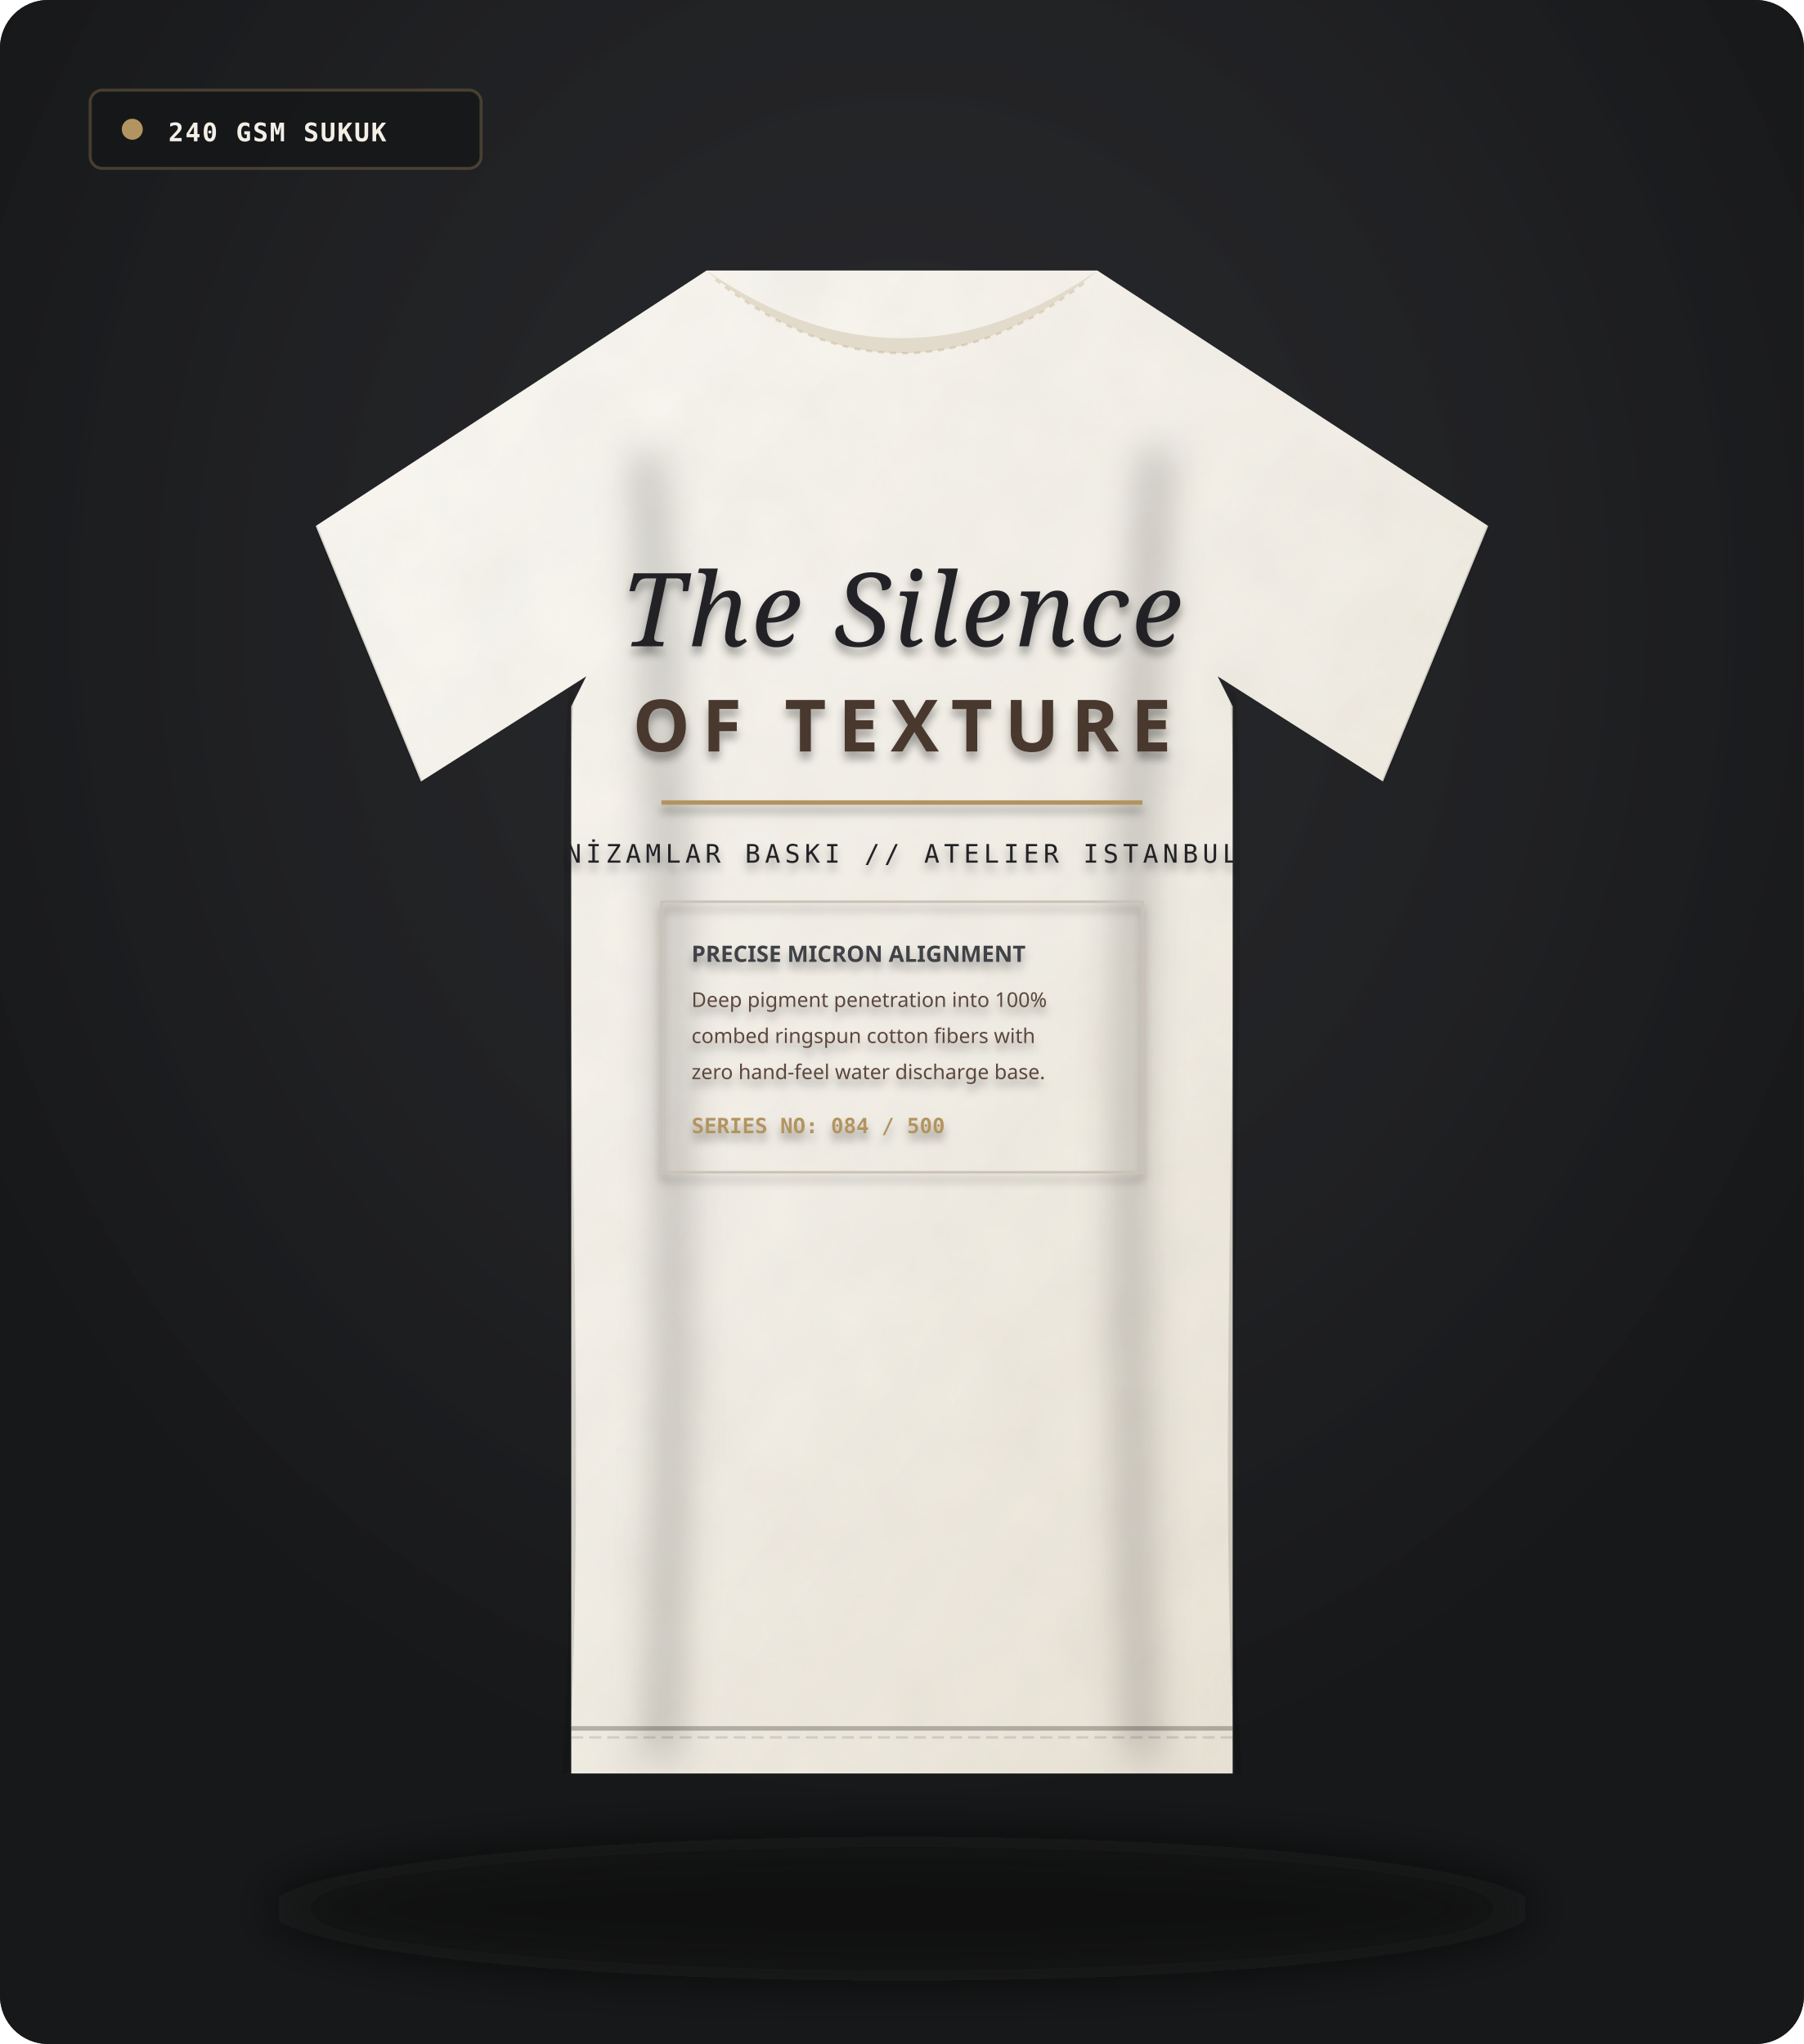
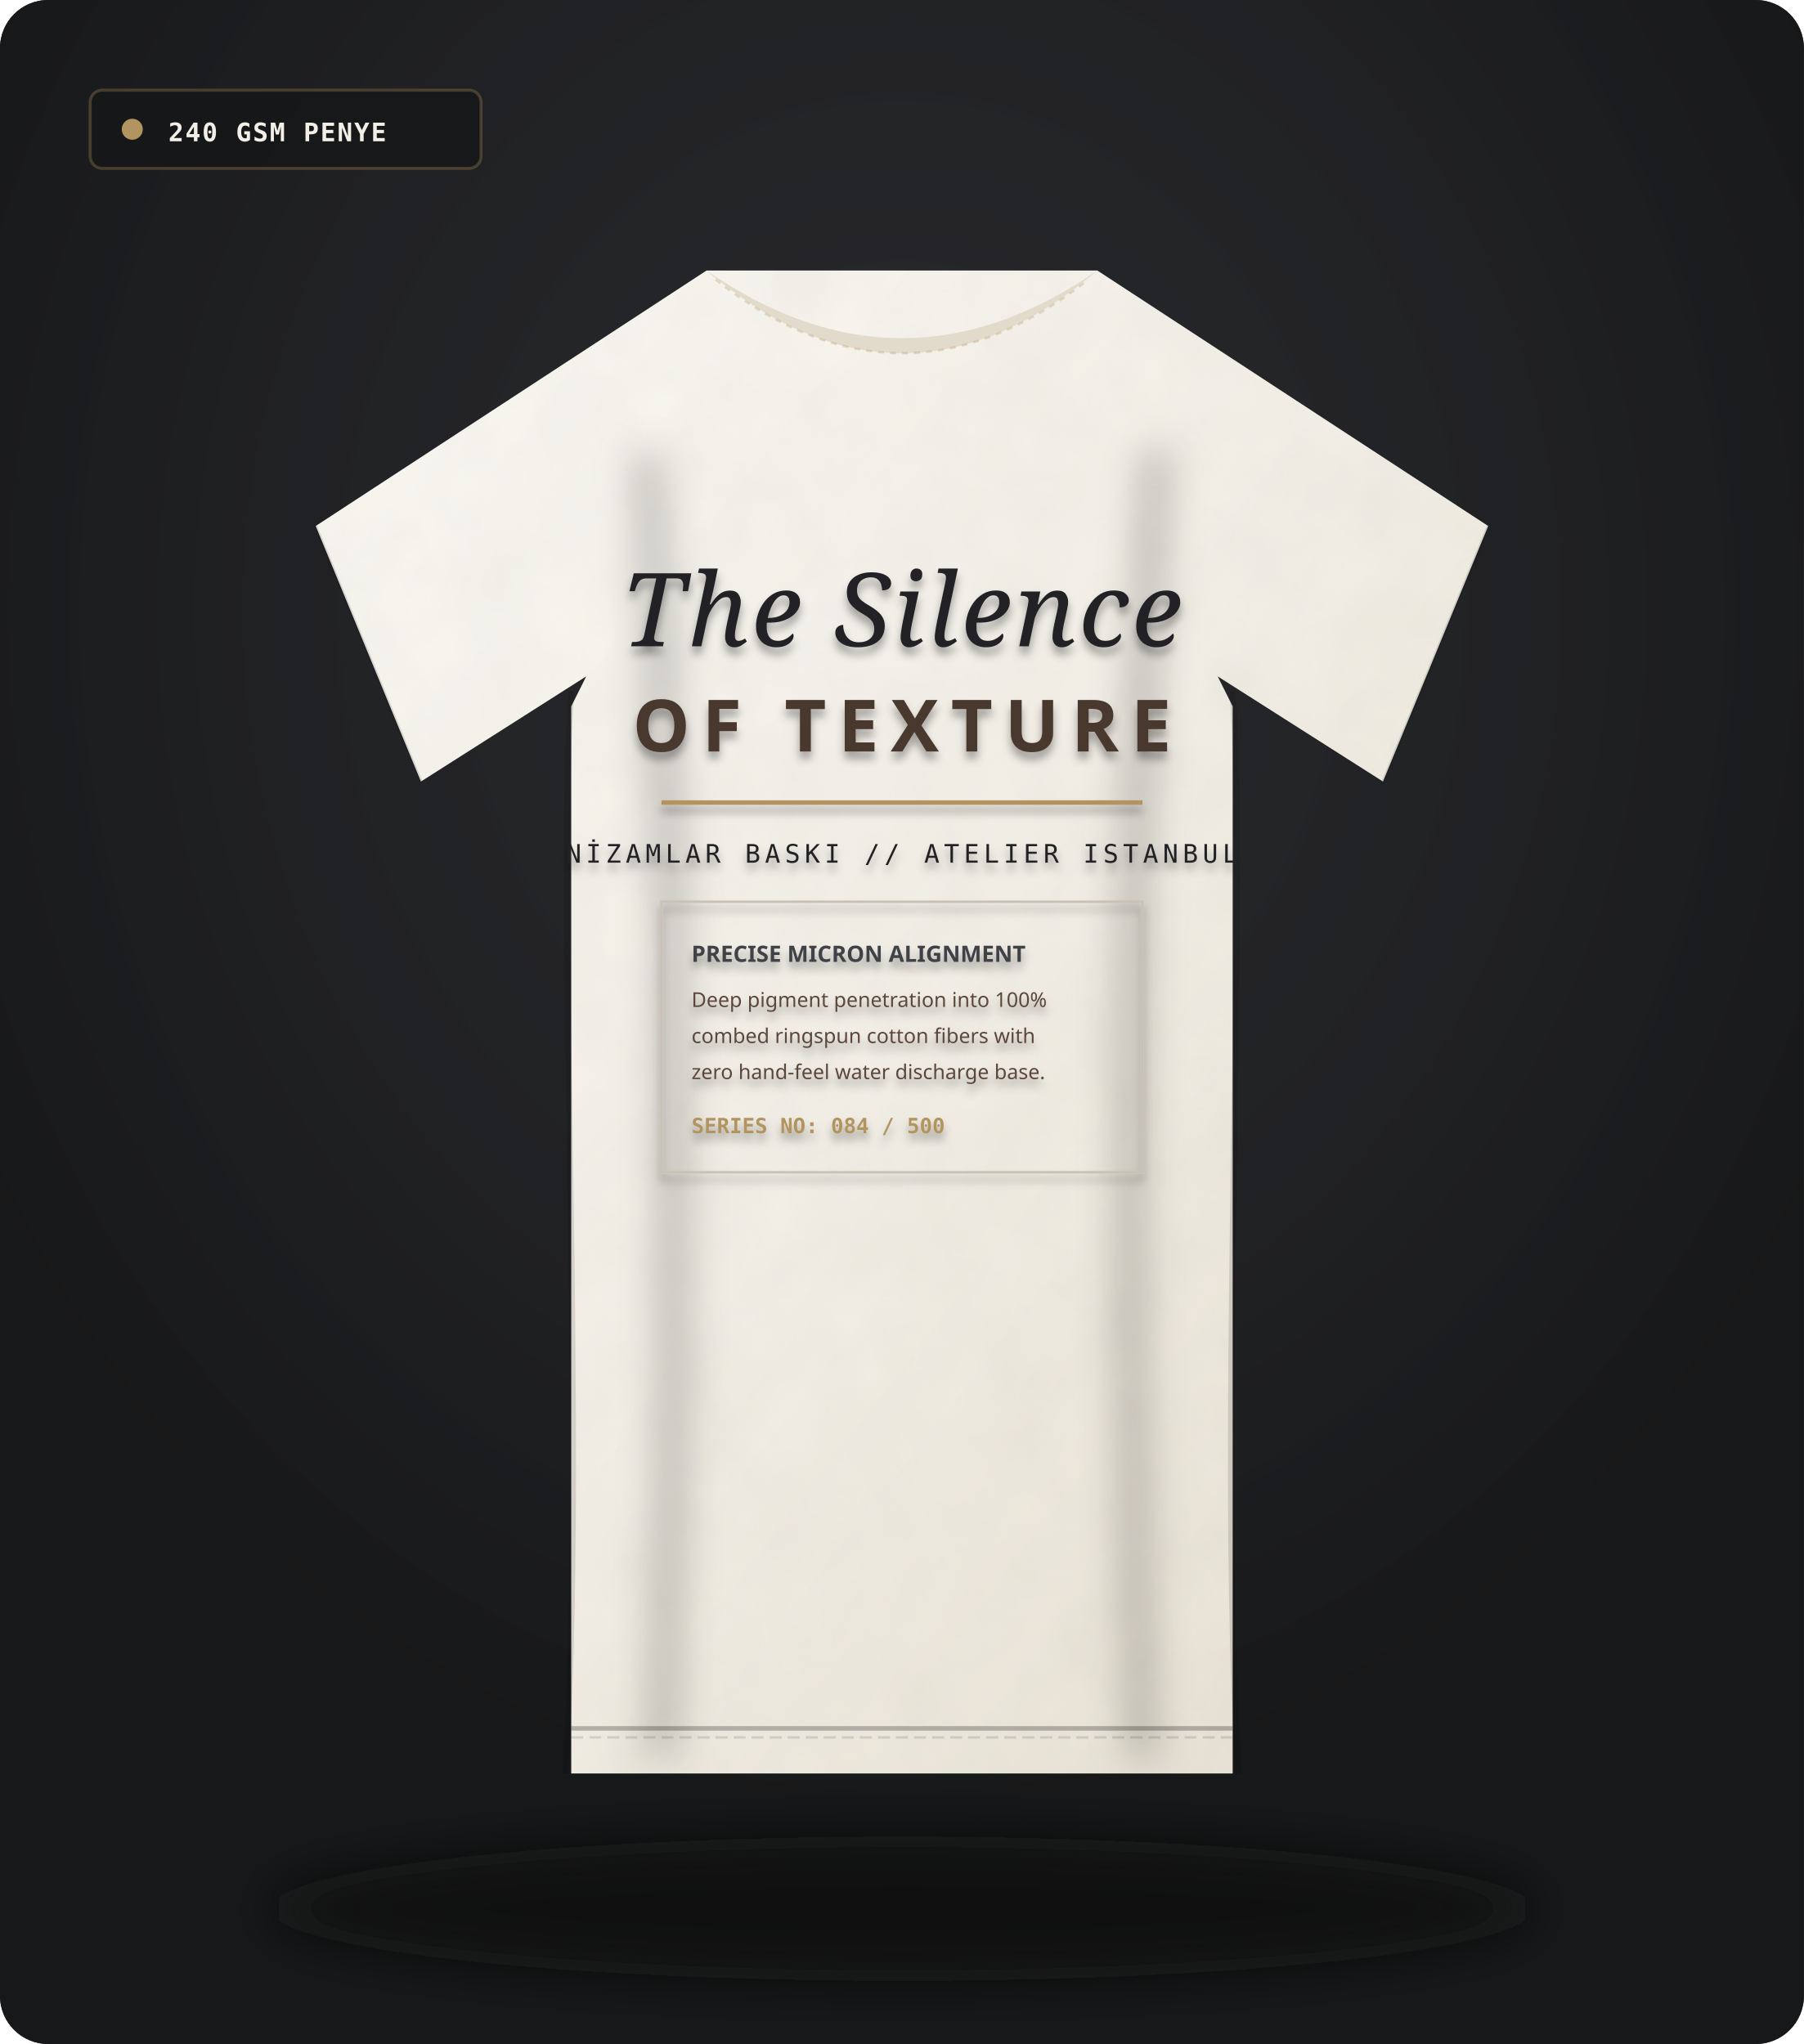
<svg xmlns="http://www.w3.org/2000/svg" viewBox="0 0 600 680" width="100%" height="100%">
  <defs>
    <filter id="fabricTexture" x="0%" y="0%" width="100%" height="100%">
      <feTurbulence type="fractalNoise" baseFrequency="0.04" numOctaves="4" result="noise" />
      <feColorMatrix type="matrix" values="0.33 0.33 0.33 0 0  0.33 0.33 0.33 0 0  0.33 0.33 0.33 0 0  0 0 0 0.12 0" in="noise" result="coloredNoise" />
      <feComposite operator="in" in2="SourceGraphic" result="textured" />
      <feBlend mode="multiply" in="textured" in2="SourceGraphic" />
    </filter>
    <filter id="fleeceTexture" x="0%" y="0%" width="100%" height="100%">
      <feTurbulence type="fractalNoise" baseFrequency="0.06" numOctaves="3" result="fleeceNoise" />
      <feColorMatrix type="matrix" values="0.2 0.2 0.2 0 0  0.2 0.2 0.2 0 0  0.2 0.2 0.2 0 0  0 0 0 0.18 0" in="fleeceNoise" result="fleeceOverlay" />
      <feComposite operator="in" in2="SourceGraphic" />
      <feBlend mode="overlay" in2="SourceGraphic" />
    </filter>
    <filter id="inkRelief" x="-10%" y="-10%" width="130%" height="130%">
      <feDropShadow dx="0" dy="2.5" stdDeviation="1.5" flood-color="#000000" flood-opacity="0.35" />
    </filter>
    <filter id="goldShine" x="-20%" y="-20%" width="140%" height="140%">
      <feGaussianBlur stdDeviation="3" result="blur" />
      <feComposite in="SourceGraphic" in2="blur" operator="over" />
    </filter>
    <linearGradient id="anthraciteGrad" x1="0%" y1="0%" x2="100%" y2="100%">
      <stop offset="0%" stop-color="#2a2c2f" />
      <stop offset="40%" stop-color="#222325" />
      <stop offset="100%" stop-color="#18191a" />
    </linearGradient>
    <linearGradient id="creamGrad" x1="0%" y1="0%" x2="100%" y2="100%">
      <stop offset="0%" stop-color="#faf8f2" />
      <stop offset="50%" stop-color="#f3efe7" />
      <stop offset="100%" stop-color="#e7e0d2" />
    </linearGradient>
    <linearGradient id="brownGrad" x1="0%" y1="0%" x2="100%" y2="100%">
      <stop offset="0%" stop-color="#554035" />
      <stop offset="50%" stop-color="#49372e" />
      <stop offset="100%" stop-color="#382921" />
    </linearGradient>
    <linearGradient id="goldInkGrad" x1="0%" y1="0%" x2="100%" y2="100%">
      <stop offset="0%" stop-color="#d4ba88" />
      <stop offset="45%" stop-color="#b29460" />
      <stop offset="100%" stop-color="#8a6f3e" />
    </linearGradient>
    <linearGradient id="vibrantDtfGrad" x1="0%" y1="0%" x2="100%" y2="100%">
      <stop offset="0%" stop-color="#ff3b69" />
      <stop offset="35%" stop-color="#ff8e3c" />
      <stop offset="70%" stop-color="#ffdc3c" />
      <stop offset="100%" stop-color="#00d2ff" />
    </linearGradient>
  </defs>
  <rect width="600" height="680" fill="#1a1b1d" rx="16" />
  <radialGradient id="studioLight" cx="50%" cy="30%" r="60%">
    <stop offset="0%" stop-color="#323337" stop-opacity="0.6" />
    <stop offset="100%" stop-color="#161718" stop-opacity="0.9" />
  </radialGradient>
  <rect width="600" height="680" fill="url(#studioLight)" rx="16" />
  <ellipse cx="300" cy="635" rx="210" ry="24" fill="#090a0b" opacity="0.65" filter="blur(8px)" />
  <g id="tshirtBody">
    <path d="M 235 90 L 105 175 L 140 260 L 195 225 L 190 235 L 190 590 L 410 590 L 410 235 L 405 225 L 460 260 L 495 175 L 365 90 Z" fill="url(#creamGrad)" filter="url(#fabricTexture)" />
    <path d="M 190 230 C 185 300 195 480 188 590" fill="none" stroke="rgba(0,0,0,0.12)" stroke-width="2" />
    <path d="M 410 230 C 415 300 405 480 412 590" fill="none" stroke="rgba(0,0,0,0.12)" stroke-width="2" />
    <path d="M 215 150 Q 230 350 220 585" fill="none" stroke="rgba(0,0,0,0.18)" stroke-width="12" filter="blur(6px)" />
    <path d="M 385 150 Q 370 350 380 585" fill="none" stroke="rgba(0,0,0,0.18)" stroke-width="12" filter="blur(6px)" />
    <path d="M 250 200 Q 300 240 350 200" fill="none" stroke="rgba(255,255,255,0.06)" stroke-width="18" filter="blur(10px)" />
    <path d="M 105 175 L 140 260" fill="none" stroke="rgba(0,0,0,0.12)" stroke-width="1" />
    <path d="M 109 178 L 142 257" fill="none" stroke="rgba(255,255,255,0.05)" stroke-width="0.8" stroke-dasharray="3,2" />
    <path d="M 495 175 L 460 260" fill="none" stroke="rgba(0,0,0,0.12)" stroke-width="1" />
    <path d="M 491 178 L 458 257" fill="none" stroke="rgba(255,255,255,0.05)" stroke-width="0.8" stroke-dasharray="3,2" />
    <path d="M 190 575 L 410 575" fill="none" stroke="rgba(0,0,0,0.25)" stroke-width="1.5" />
    <path d="M 190 578 L 410 578" fill="none" stroke="rgba(0,0,0,0.12)" stroke-width="0.8" stroke-dasharray="4,2" />
    <path d="M 235 90 Q 300 145 365 90 Q 300 135 235 90 Z" fill="#e2dbcb" />
    <path d="M 238 93 Q 300 142 362 93" fill="none" stroke="#b29460" stroke-width="0.8" opacity="0.3" stroke-dasharray="2,2" />
  </g>
  <g id="printedArtwork" filter="url(#inkRelief)">
    <g transform="translate(195, 175)">
      <text x="105" y="40" font-family="'Cormorant Garamond', serif" font-size="34" font-weight="400" font-style="italic" fill="#222325" text-anchor="middle" letter-spacing="1">The Silence</text>
      <text x="105" y="75" font-family="'Plus Jakarta Sans', sans-serif" font-size="24" font-weight="800" fill="#49372e" text-anchor="middle" letter-spacing="4">OF TEXTURE</text>
      <line x1="25" y1="92" x2="185" y2="92" stroke="#b29460" stroke-width="1.5" />
      <text x="105" y="112" font-family="'JetBrains Mono', monospace" font-size="8.5" fill="#222325" text-anchor="middle" letter-spacing="1.5">NİZAMLAR BASKI // ATELIER ISTANBUL</text>
      <rect x="25" y="125" width="160" height="90" fill="none" stroke="#c9c1b5" stroke-width="0.8" />
      <text x="35" y="145" font-family="'Plus Jakarta Sans', sans-serif" font-size="7.5" fill="#3f4247" font-weight="600">PRECISE MICRON ALIGNMENT</text>
      <text x="35" y="160" font-family="'Plus Jakarta Sans', sans-serif" font-size="6.8" fill="#5c473c">Deep pigment penetration into 100%</text>
      <text x="35" y="172" font-family="'Plus Jakarta Sans', sans-serif" font-size="6.8" fill="#5c473c">combed ringspun cotton fibers with</text>
      <text x="35" y="184" font-family="'Plus Jakarta Sans', sans-serif" font-size="6.8" fill="#5c473c">zero hand-feel water discharge base.</text>
      <text x="35" y="202" font-family="'JetBrains Mono', monospace" font-size="7" font-weight="700" fill="#b29460">SERIES NO: 084 / 500</text>
    </g>
  </g>
  <g transform="translate(30, 30)">
    <rect width="130" height="26" rx="4" fill="rgba(22,23,24,0.85)" stroke="rgba(178,148,96,0.3)" stroke-width="1" />
    <circle cx="14" cy="13" r="3.5" fill="#b29460" />
-     <text x="26" y="17" font-family="'JetBrains Mono', monospace" font-size="8.5" fill="#f3efe7" font-weight="600" letter-spacing="0.5">240 GSM SUKUK</text>
+     <text x="26" y="17" font-family="'JetBrains Mono', monospace" font-size="8.5" fill="#f3efe7" font-weight="600" letter-spacing="0.5">240 GSM PENYE</text>
  </g>
</svg>
